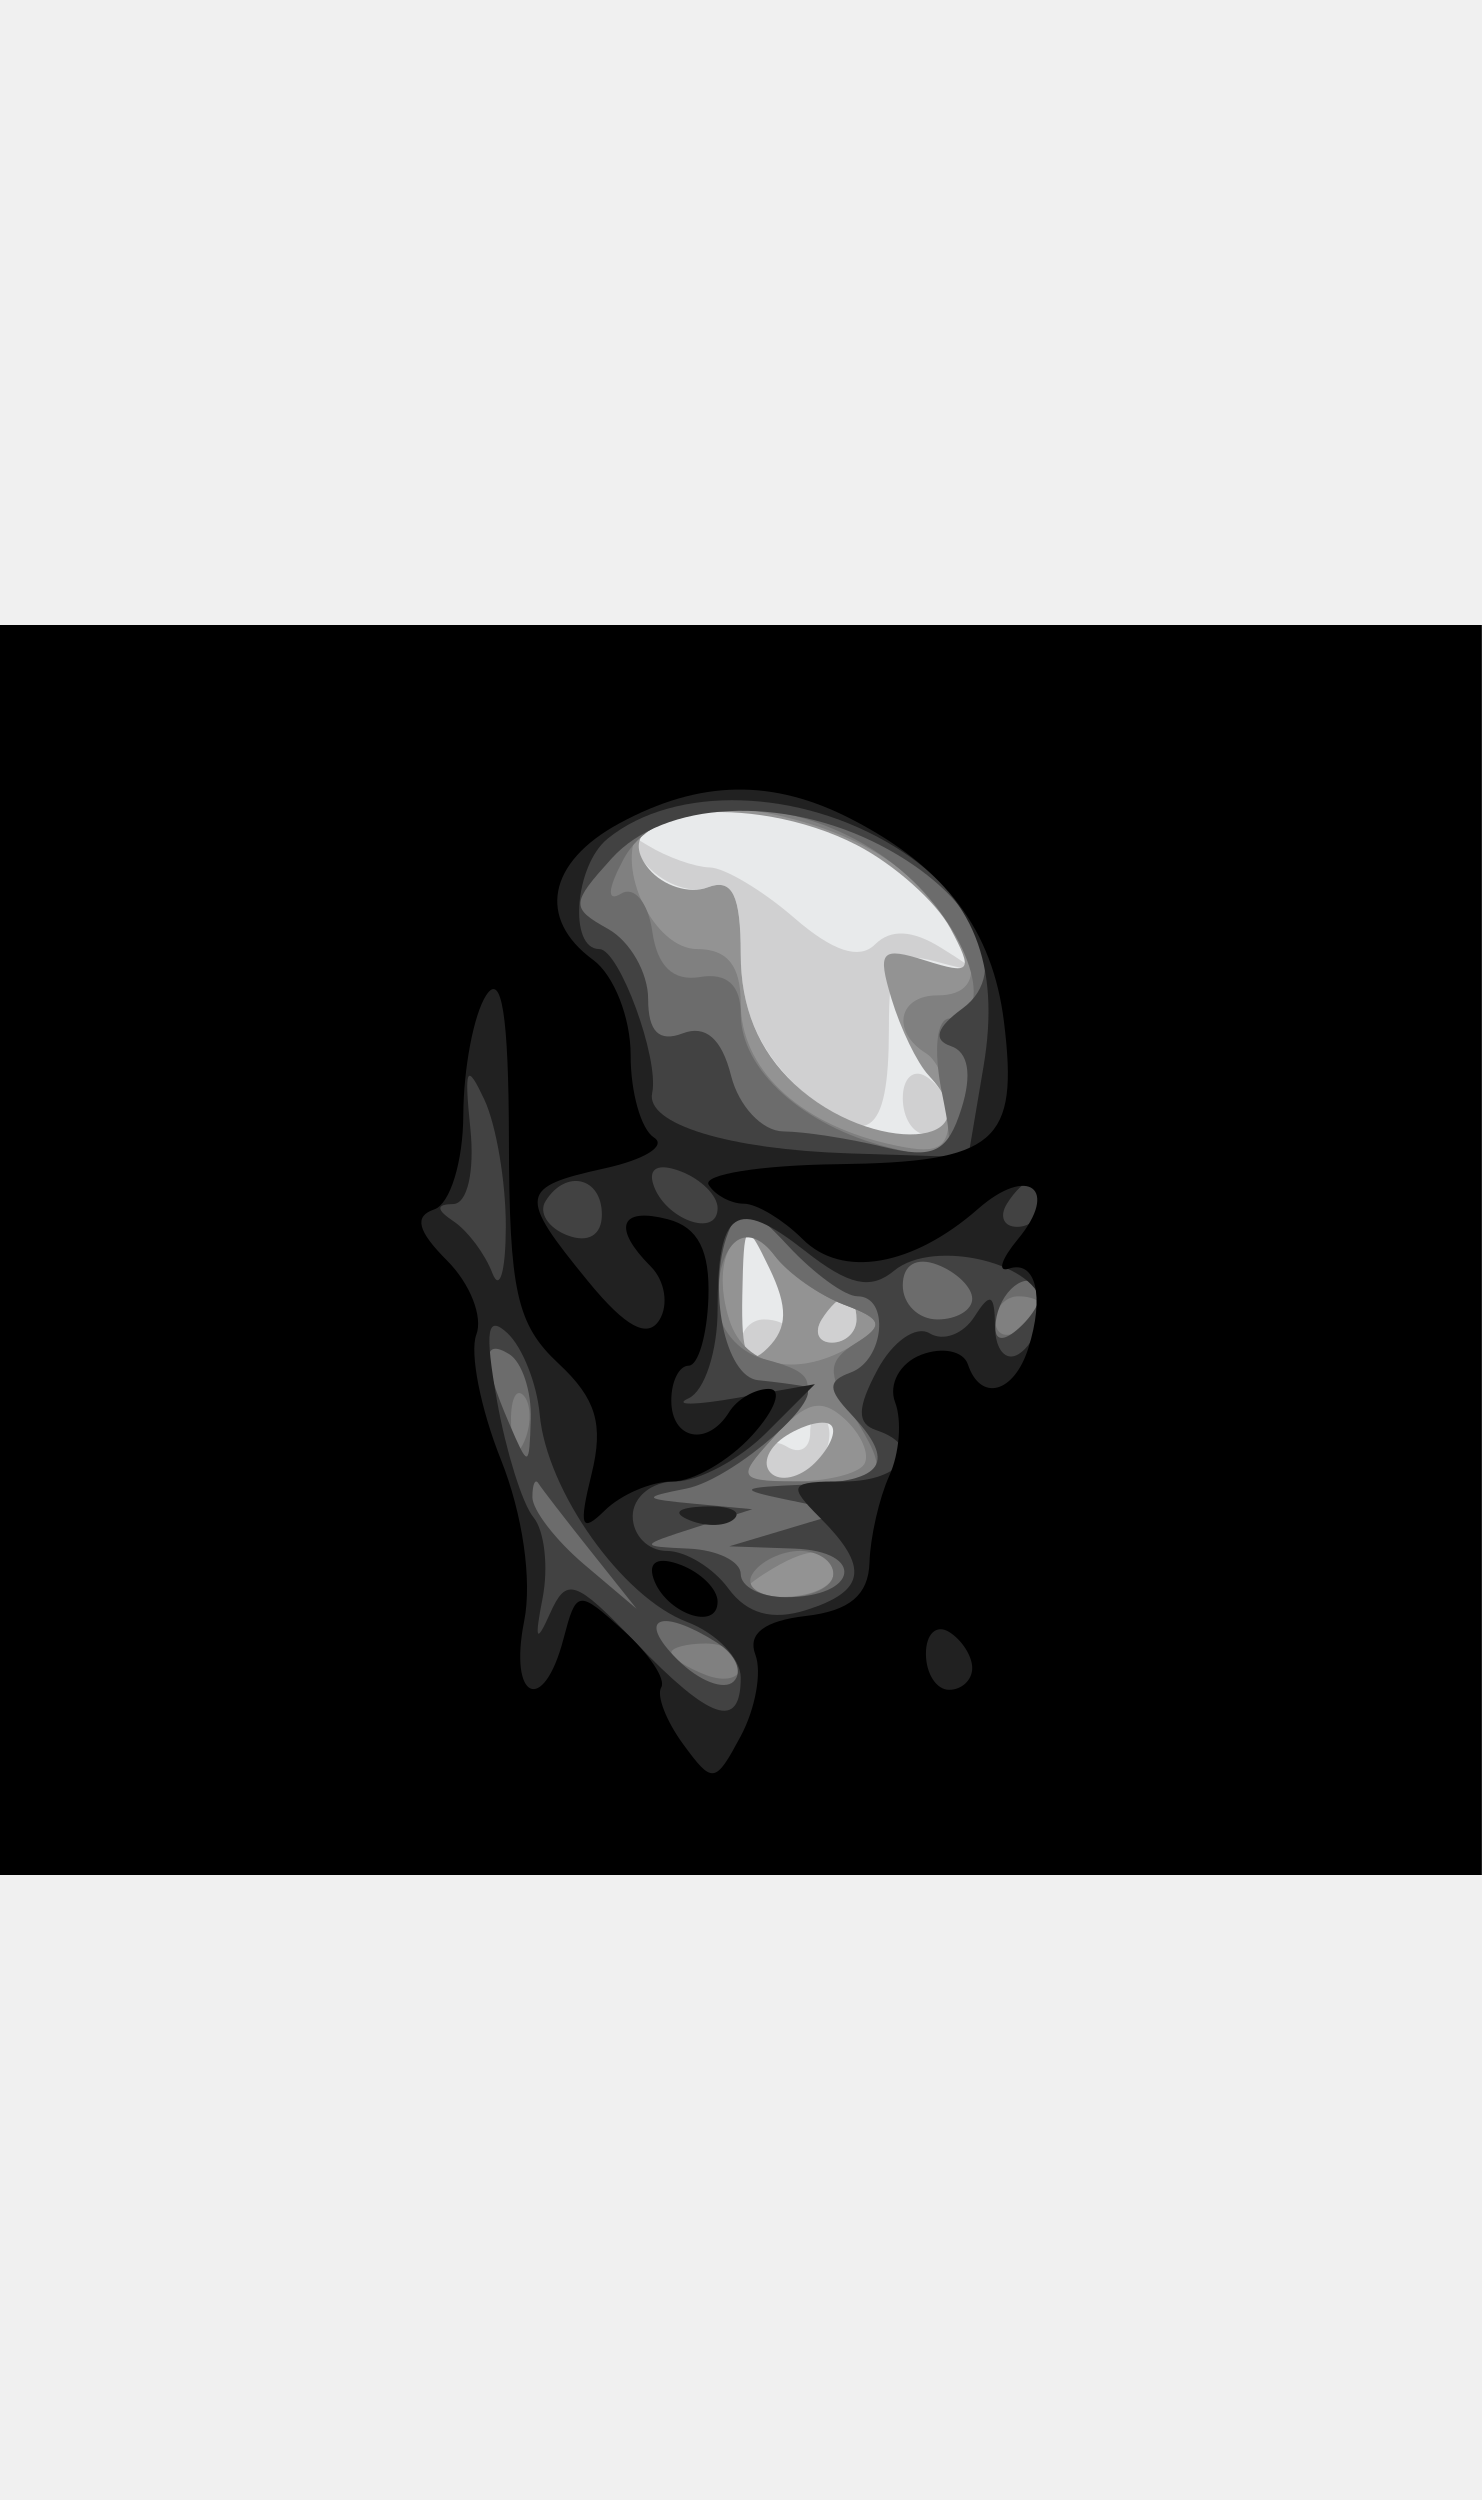
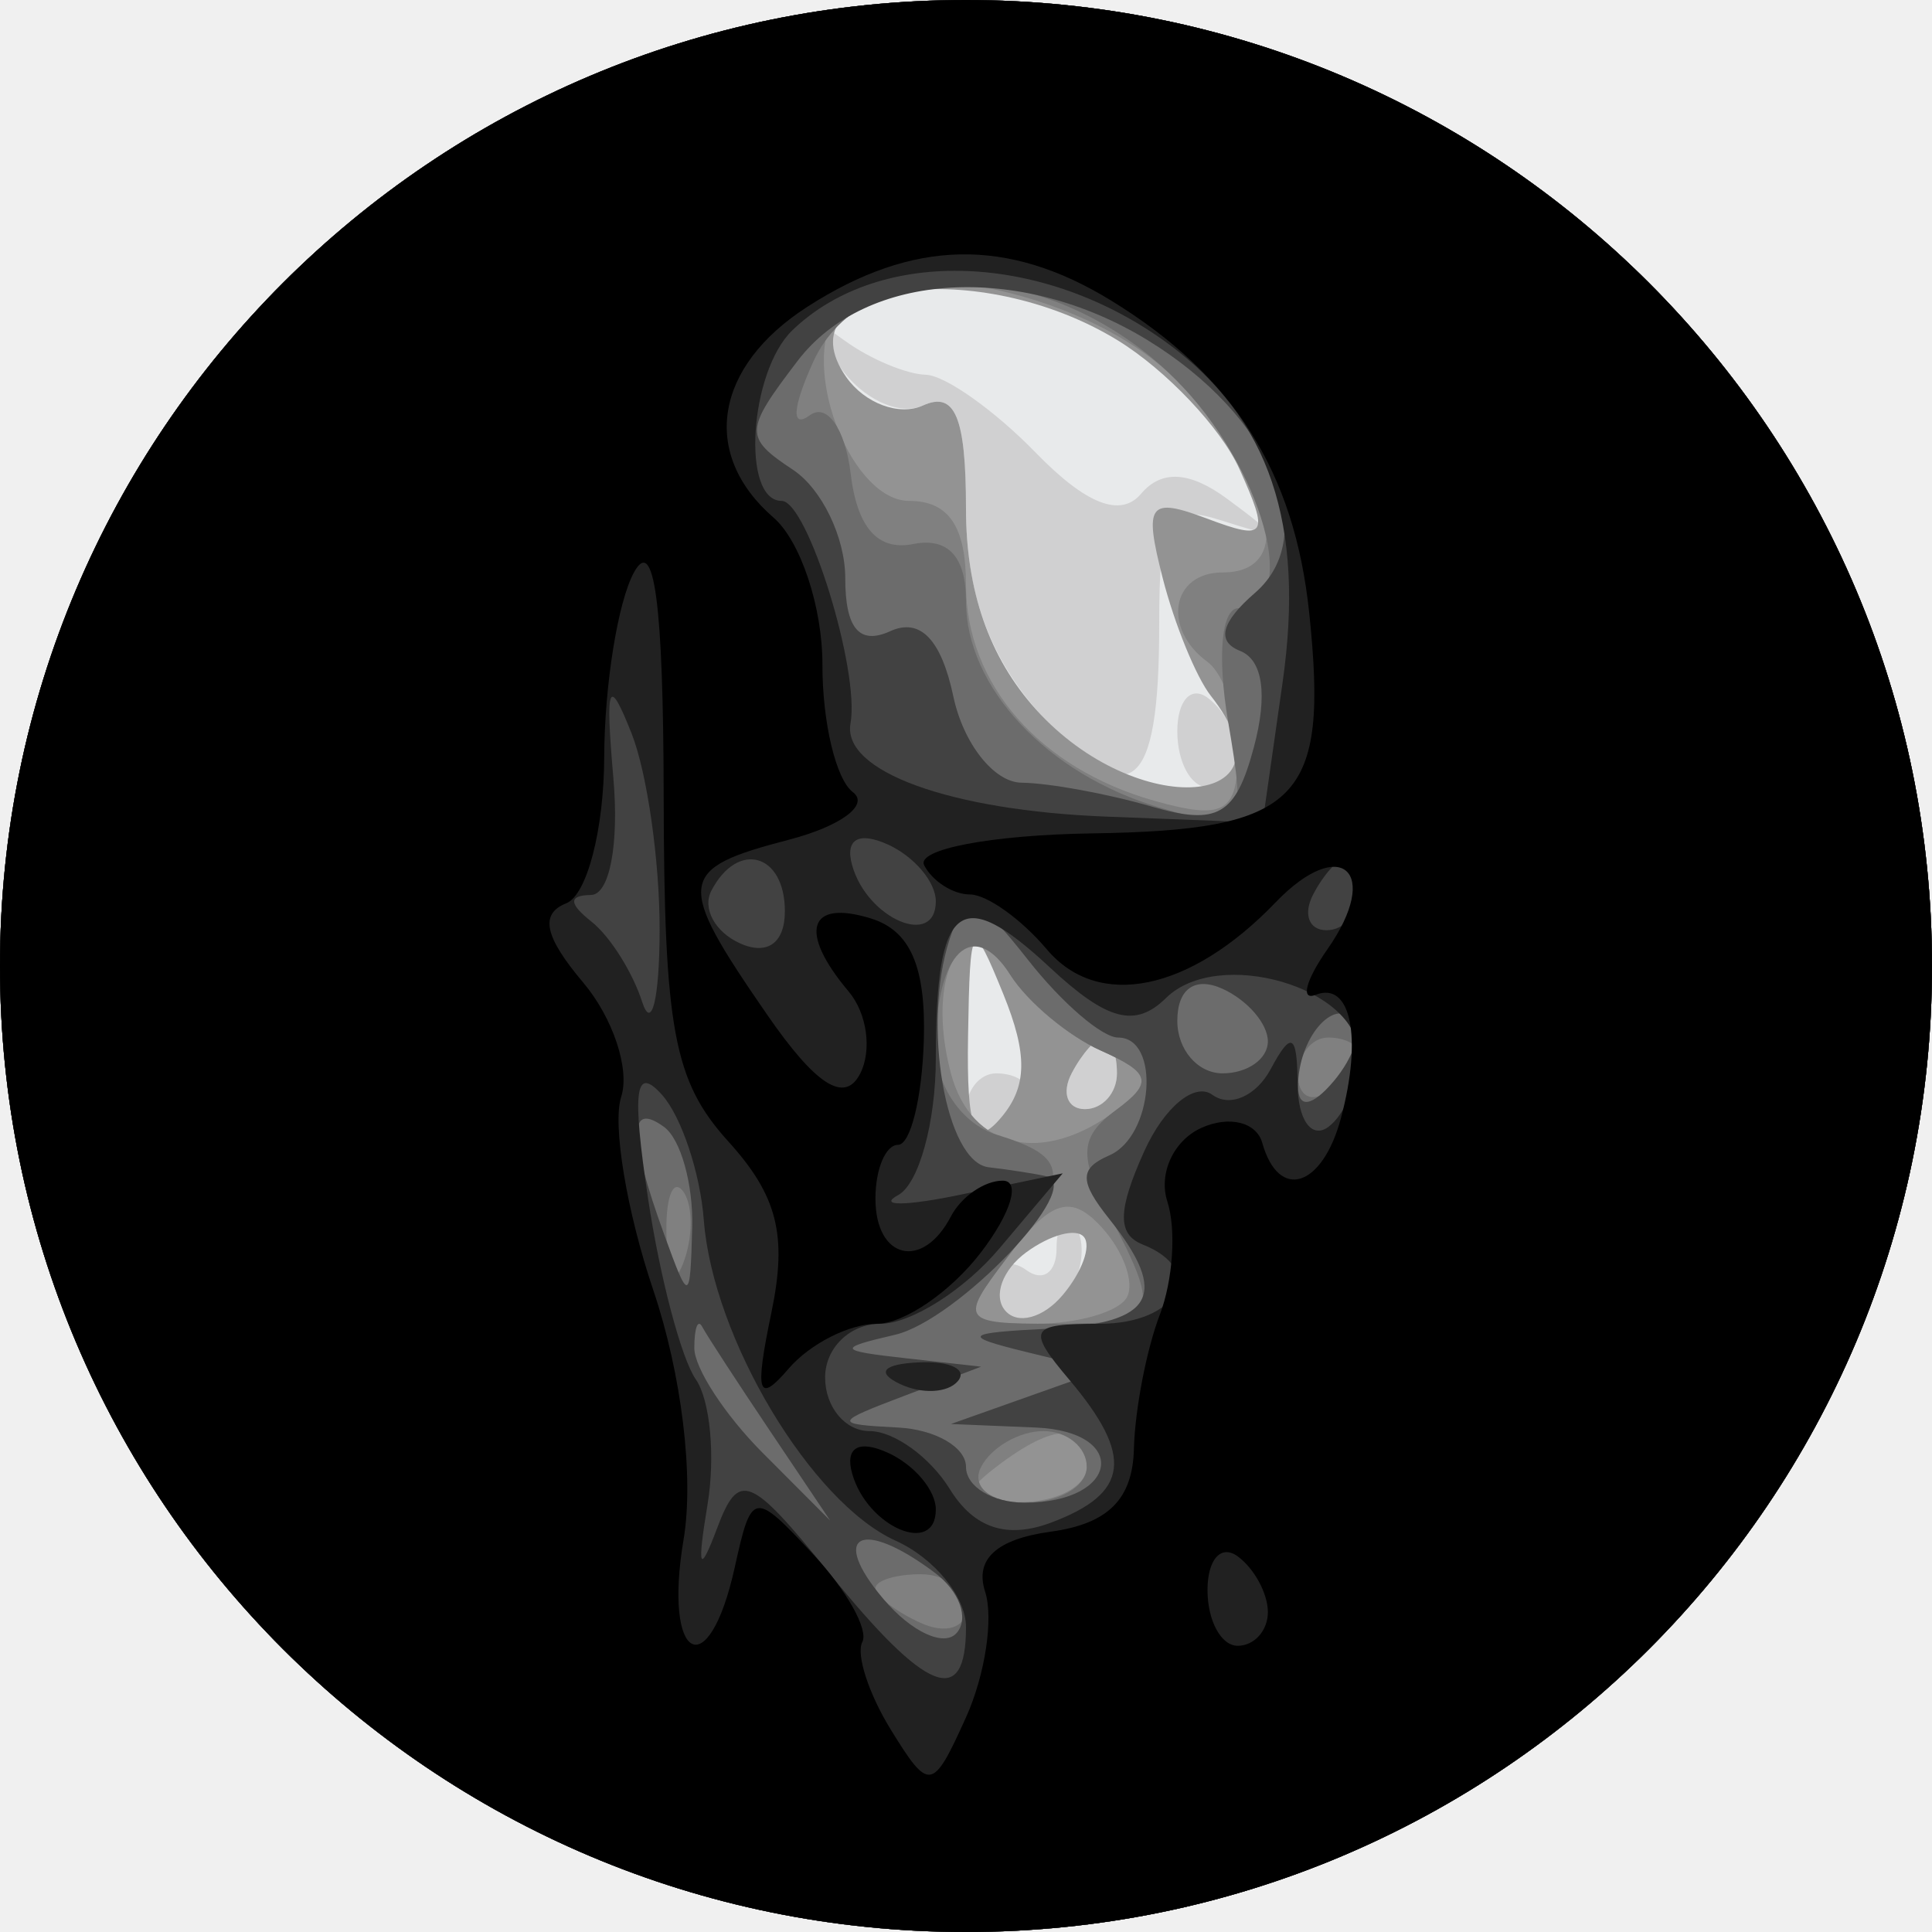
- <svg xmlns="http://www.w3.org/2000/svg" width="32" height="54" viewBox="0 0 64 54" fill="none">
-   <path fill-rule="evenodd" clip-rule="evenodd" d="M0 27V54H32H64V27V0H32H0V27Z" fill="#D0D0D1" />
-   <path fill-rule="evenodd" clip-rule="evenodd" d="M0 27V54H32H64V27V0H32H0V27ZM30.665 10.474C31.306 10.488 32.946 11.469 34.311 12.653C35.977 14.099 37.124 14.476 37.8 13.8C38.476 13.124 39.414 13.171 40.654 13.944C42.378 15.02 42.365 15.059 40.45 14.544C38.671 14.065 38.4 14.451 38.4 17.463C38.4 22.162 37.455 22.776 34.496 19.996C32.775 18.379 32 16.586 32 14.219C32 11.656 31.638 10.925 30.573 11.334C29.788 11.635 28.551 11.146 27.823 10.249C26.696 8.858 26.722 8.752 28 9.532C28.825 10.035 30.024 10.459 30.665 10.474ZM41 21.059C41 21.577 40.55 22 40 22C39.45 22 39 21.298 39 20.441C39 19.584 39.45 19.16 40 19.5C40.55 19.84 41 20.541 41 21.059ZM37 30C37 30.55 36.523 31 35.941 31C35.359 31 35.16 30.55 35.5 30C35.84 29.45 36.316 29 36.559 29C36.802 29 37 29.45 37 30ZM34 30.441C34 30.684 33.55 31.16 33 31.5C32.45 31.84 32 31.641 32 31.059C32 30.477 32.45 30 33 30C33.55 30 34 30.198 34 30.441ZM35.541 35.933C34.691 37.309 33 37.314 33 35.941C33 35.359 33.45 35.16 34 35.5C34.55 35.84 35 35.566 35 34.892C35 34.218 35.27 33.937 35.6 34.267C35.93 34.597 35.904 35.347 35.541 35.933Z" fill="#E8EAEB" />
-   <path fill-rule="evenodd" clip-rule="evenodd" d="M0 27V54H32H64V27V0H32H0V27ZM37.02 9.51C38.626 10.341 40.443 11.959 41.056 13.105C42.059 14.98 41.952 15.12 39.987 14.496C38.057 13.883 37.885 14.076 38.514 16.151C38.905 17.443 39.624 18.927 40.112 19.45C43.066 22.611 37.653 22.962 34.314 19.826C32.767 18.372 32 16.514 32 14.219C32 11.656 31.638 10.925 30.573 11.334C29.788 11.635 28.645 11.277 28.031 10.538C25.831 7.887 32.423 7.133 37.02 9.51ZM33.167 31.233C32.278 32.122 32.016 31.58 32.068 28.95C32.131 25.71 32.202 25.639 33.235 27.783C34.048 29.47 34.031 30.369 33.167 31.233ZM37 30C37 30.55 36.523 31 35.941 31C35.359 31 35.16 30.55 35.5 30C35.84 29.45 36.316 29 36.559 29C36.802 29 37 29.45 37 30ZM35.2 36.2C34.558 36.842 33.701 37.035 33.296 36.629C32.89 36.223 33.207 35.49 34 35C34.793 34.51 35.65 34.317 35.904 34.571C36.159 34.825 35.842 35.558 35.2 36.2Z" fill="#939393" />
-   <path fill-rule="evenodd" clip-rule="evenodd" d="M0 27V54H32H64V27V0H32H0V27ZM38.923 10.589C42.201 13.347 42.974 16 40.5 16C38.802 16 38.489 17.566 40 18.5C40.55 18.84 41 20 41 21.078C41 22.708 40.537 22.928 38.25 22.385C34.438 21.479 32 19.123 32 16.345C32 14.715 31.426 14 30.117 14C28.264 14 26.57 10.506 27.607 8.826C28.789 6.914 35.866 8.016 38.923 10.589ZM36.472 29.366C38.126 29.988 38.206 30.258 36.972 31.038C34.546 32.572 32.175 32.126 31.503 30.009C30.623 27.238 31.959 25.235 33.403 27.16C34.006 27.965 35.387 28.958 36.472 29.366ZM37.336 36.25C37.086 36.663 35.714 37 34.286 37C31.779 37 31.75 36.934 33.448 35.057C34.826 33.535 35.486 33.372 36.498 34.307C37.209 34.963 37.586 35.837 37.336 36.25ZM36 41C36 41.55 34.987 41.993 33.75 41.985C31.931 41.972 31.787 41.784 33 41C34.939 39.747 36 39.747 36 41Z" fill="#808080" />
-   <path fill-rule="evenodd" clip-rule="evenodd" d="M0 27V54H32H64V27V0H32H0V27ZM38.923 10.589C41.836 13.04 43.134 17 41.025 17C40.465 17 40.318 18.339 40.679 20.147C41.292 23.209 41.23 23.275 38.404 22.569C34.695 21.643 32 19.216 32 16.801C32 15.557 31.403 15.013 30.25 15.206C29.079 15.403 28.394 14.751 28.179 13.235C28.002 11.99 27.394 11.256 26.829 11.606C26.205 11.991 26.247 11.406 26.935 10.121C28.624 6.966 34.91 7.212 38.923 10.589ZM36.472 29.366C38.122 29.987 38.204 30.257 36.972 31.023C35.762 31.776 35.722 32.298 36.75 33.956C38.512 36.798 38.385 37 34.845 37C31.852 37 31.775 36.906 33.345 35.171C35.476 32.816 35.429 32.346 33 31.71C31.873 31.416 31 30.346 31 29.26C31 26.61 32.235 25.609 33.473 27.256C34.038 28.008 35.387 28.958 36.472 29.366ZM45 29.441C45 29.684 44.55 30.16 44 30.5C43.45 30.84 43 30.641 43 30.059C43 29.477 43.45 29 44 29C44.55 29 45 29.198 45 29.441ZM22.683 35.188C22.364 35.985 22.127 35.748 22.079 34.583C22.036 33.529 22.272 32.939 22.604 33.271C22.936 33.603 22.972 34.466 22.683 35.188ZM36 41C36 41.55 35.073 42 33.941 42C32.809 42 32.16 41.55 32.5 41C32.84 40.45 33.766 40 34.559 40C35.352 40 36 40.45 36 41ZM32 44.969C32 45.501 31.325 45.678 30.5 45.362C29.675 45.045 29 44.609 29 44.393C29 44.177 29.675 44 30.5 44C31.325 44 32 44.436 32 44.969Z" fill="#6C6C6C" />
-   <path fill-rule="evenodd" clip-rule="evenodd" d="M0 27V54H32H64V27V0H32H0V27ZM38.02 9.51C42.117 11.629 43.789 14.95 41.574 16.57C40.452 17.39 40.288 17.929 41.08 18.193C41.835 18.445 42 19.424 41.534 20.892C40.932 22.789 40.335 23.081 38.152 22.544C36.693 22.186 34.753 21.886 33.841 21.877C32.929 21.869 31.912 20.784 31.581 19.466C31.18 17.87 30.482 17.261 29.49 17.642C28.468 18.035 28 17.568 28 16.157C28 15.025 27.222 13.664 26.271 13.132C24.646 12.223 24.656 12.038 26.426 10.082C28.689 7.581 33.802 7.329 38.02 9.51ZM37.039 29C38.452 29 38.21 31.756 36.75 32.292C35.75 32.658 35.75 33.015 36.75 34.075C38.748 36.193 38.227 36.99 34.75 37.136C31.922 37.255 31.825 37.339 34 37.789L36.5 38.305L34 39.053L31.5 39.801L34.309 39.9C37.423 40.011 37.075 42 33.941 42C32.873 42 32 41.55 32 41C32 40.45 30.988 39.955 29.75 39.9C27.591 39.805 27.602 39.768 30 39L32.5 38.199L30 37.963C27.749 37.751 27.714 37.686 29.646 37.308C31.719 36.902 35.984 33.129 34.655 32.875C34.295 32.806 33.438 32.694 32.75 32.625C31.326 32.483 30.54 28.64 31.45 26.27C31.973 24.907 32.339 24.987 34.068 26.843C35.173 28.029 36.51 29 37.039 29ZM42 29.107C42 29.598 41.325 30 40.5 30C39.675 30 39 29.339 39 28.531C39 27.637 39.586 27.288 40.5 27.638C41.325 27.955 42 28.616 42 29.107ZM44.183 30.217C43.466 30.934 43 30.993 43 30.367C43 29.032 44.183 27.849 44.85 28.517C45.134 28.801 44.834 29.566 44.183 30.217ZM22.93 34.309C22.862 36.421 22.829 36.428 22 34.5C20.817 31.748 20.817 30.769 22 31.5C22.55 31.84 22.968 33.104 22.93 34.309ZM25.511 40L27.5 42.5L25.25 40.595C24.012 39.547 23 38.235 23 37.678C23 37.122 23.117 36.854 23.261 37.083C23.404 37.313 24.417 38.625 25.511 40ZM30.971 43.961C31.78 44.473 32.107 45.226 31.697 45.636C31.288 46.046 30.192 45.62 29.262 44.69C27.455 42.883 28.536 42.421 30.971 43.961Z" fill="#424242" />
-   <path fill-rule="evenodd" clip-rule="evenodd" d="M0 27V54H32H64V27V0H32H0V27ZM38.715 9.619C42.054 11.701 43.234 14.656 42.488 19.071L41.825 22.993L36.663 22.825C31.47 22.656 27.888 21.557 28.174 20.22C28.49 18.742 26.75 14 25.892 14C24.55 14 24.821 10.39 26.25 9.23C29.152 6.874 34.585 7.044 38.715 9.619ZM21.851 26C21.846 27.925 21.585 28.825 21.271 28C20.957 27.175 20.205 26.169 19.6 25.765C18.835 25.254 18.828 25.026 19.577 25.015C20.192 25.007 20.51 23.606 20.319 21.75C20.047 19.105 20.159 18.873 20.922 20.5C21.438 21.6 21.856 24.075 21.851 26ZM31 25.19C31 26.505 28.727 25.682 28.229 24.187C27.985 23.456 28.443 23.233 29.416 23.606C30.287 23.941 31 24.653 31 25.19ZM26 25.469C26 26.361 25.413 26.712 24.506 26.364C23.684 26.048 23.26 25.388 23.565 24.895C24.437 23.483 26 23.851 26 25.469ZM45 25C45 25.55 44.523 26 43.941 26C43.359 26 43.16 25.55 43.5 25C43.84 24.45 44.316 24 44.559 24C44.802 24 45 24.45 45 25ZM38.628 27.893C40.357 26.459 45 27.6 45 29.46C45 30.242 44.55 31.16 44 31.5C43.45 31.84 42.993 31.304 42.985 30.309C42.973 28.891 42.781 28.798 42.096 29.878C41.616 30.636 40.746 30.961 40.162 30.6C39.578 30.239 38.563 30.948 37.907 32.174C37.02 33.831 37.007 34.502 37.857 34.786C39.986 35.495 39.016 37 36.429 37C34.091 37 34 37.143 35.429 38.571C37.561 40.704 37.405 41.737 34.826 42.555C33.359 43.021 32.267 42.717 31.466 41.623C30.813 40.73 29.617 40 28.806 40C27.996 40 27.333 39.325 27.333 38.5C27.333 37.675 28.158 37 29.167 37C30.175 37 31.946 36.054 33.102 34.898L35.204 32.796L31.852 33.386C30.008 33.711 29.063 33.719 29.75 33.405C30.438 33.091 31 31.371 31 29.583C31 25.227 31.793 24.692 34.775 27.038C36.675 28.533 37.609 28.74 38.628 27.893ZM23.314 34.098C23.614 37.406 26.873 42.001 29.675 43.066C30.954 43.553 32 44.637 32 45.475C32 47.767 30.691 47.331 27.464 43.962C24.844 41.228 24.473 41.103 23.756 42.712C23.168 44.031 23.084 43.858 23.438 42.052C23.701 40.706 23.525 39.131 23.048 38.552C22.57 37.973 21.859 35.7 21.468 33.5C20.929 30.466 21.04 29.765 21.927 30.598C22.57 31.202 23.194 32.777 23.314 34.098ZM29.813 38.683C30.534 38.972 31.397 38.936 31.729 38.604C32.061 38.272 31.471 38.036 30.417 38.079C29.252 38.127 29.015 38.364 29.813 38.683Z" fill="#212121" />
-   <path fill-rule="evenodd" clip-rule="evenodd" d="M0 27V54H32H64V27V0H32H0V27ZM36.802 8.398C40.86 10.496 42.88 13.182 43.37 17.134C44.019 22.373 43.05 23.203 36.181 23.293C32.843 23.336 30.338 23.738 30.615 24.186C30.892 24.634 31.574 25 32.13 25C32.687 25 33.833 25.69 34.677 26.534C36.38 28.237 39.421 27.711 42.256 25.221C44.419 23.322 45.777 24.359 43.973 26.532C43.252 27.402 43.075 27.975 43.581 27.806C44.751 27.416 45.136 28.996 44.421 31.25C43.804 33.193 42.359 33.577 41.814 31.943C41.62 31.361 40.711 31.174 39.794 31.526C38.875 31.878 38.37 32.802 38.67 33.583C38.969 34.362 38.856 35.788 38.419 36.75C37.981 37.712 37.596 39.4 37.562 40.5C37.518 41.909 36.703 42.592 34.805 42.811C33.015 43.018 32.285 43.579 32.632 44.483C32.919 45.231 32.634 46.816 31.998 48.004C30.893 50.068 30.782 50.083 29.509 48.344C28.777 47.342 28.352 46.24 28.565 45.895C28.778 45.55 28.044 44.445 26.933 43.44C24.968 41.661 24.899 41.671 24.34 43.806C23.472 47.127 21.963 46.434 22.645 43.027C22.994 41.28 22.58 38.407 21.64 36.057C20.76 33.858 20.282 31.429 20.577 30.659C20.873 29.888 20.306 28.449 19.316 27.459C18.034 26.177 17.874 25.542 18.759 25.247C19.442 25.019 20.007 23.185 20.015 21.167C20.024 19.15 20.467 16.825 21 16C21.672 14.96 21.974 16.863 21.985 22.211C21.998 28.772 22.317 30.217 24.124 31.901C25.756 33.421 26.087 34.529 25.553 36.689C24.993 38.956 25.105 39.258 26.129 38.25C26.828 37.563 28.14 37 29.045 37C29.95 37 31.505 36.1 32.5 35C33.495 33.9 33.817 33 33.214 33C32.611 33 31.84 33.45 31.5 34C30.566 35.511 29 35.198 29 33.5C29 32.675 29.337 31.999 29.75 31.998C30.163 31.996 30.546 30.682 30.603 29.076C30.675 27.021 30.156 26.013 28.853 25.672C26.771 25.127 26.441 26.041 28.113 27.713C28.725 28.325 28.893 29.364 28.487 30.021C27.977 30.845 27.022 30.329 25.41 28.358C22.363 24.634 22.415 24.287 26.133 23.471C27.856 23.092 28.81 22.494 28.252 22.141C27.694 21.789 27.24 20.185 27.244 18.578C27.247 16.971 26.519 15.121 25.625 14.468C23.194 12.69 23.659 10.249 26.75 8.572C30.239 6.679 33.374 6.625 36.802 8.398ZM28.229 41.187C28.727 42.682 31 43.505 31 42.19C31 41.653 30.287 40.941 29.416 40.606C28.443 40.233 27.985 40.456 28.229 41.187ZM42 45.059C42 45.577 41.55 46 41 46C40.45 46 40 45.298 40 44.441C40 43.584 40.45 43.16 41 43.5C41.55 43.84 42 44.541 42 45.059Z" fill="black" />
+ <svg xmlns="http://www.w3.org/2000/svg" width="64" height="64" viewBox="0 0 64 64" fill="none">
+   <g clip-path="url(#clip0_1_2)">
+     <path fill-rule="evenodd" clip-rule="evenodd" d="M0 32V64H32H64V32V0H32H0V32Z" fill="#D0D0D1" />
+     <path fill-rule="evenodd" clip-rule="evenodd" d="M0 32V64H32H64V32V0H32H0V32ZM30.665 12.414C31.306 12.43 32.946 13.593 34.311 14.996C35.977 16.71 37.124 17.157 37.8 16.356C38.476 15.554 39.414 15.61 40.654 16.526C42.378 17.802 42.365 17.848 40.45 17.237C38.671 16.67 38.4 17.127 38.4 20.697C38.4 26.266 37.455 26.994 34.496 23.699C32.775 21.782 32 19.657 32 16.852C32 13.815 31.638 12.948 30.573 13.433C29.788 13.79 28.551 13.21 27.823 12.147C26.696 10.498 26.722 10.373 28 11.297C28.825 11.893 30.024 12.396 30.665 12.414ZM41 24.959C41 25.573 40.55 26.074 40 26.074C39.45 26.074 39 25.242 39 24.226C39 23.211 39.45 22.708 40 23.111C40.55 23.514 41 24.345 41 24.959ZM37 35.556C37 36.207 36.523 36.741 35.941 36.741C35.359 36.741 35.16 36.207 35.5 35.556C35.84 34.904 36.316 34.37 36.559 34.37C36.802 34.37 37 34.904 37 35.556ZM34 36.078C34 36.366 33.55 36.93 33 37.333C32.45 37.736 32 37.5 32 36.811C32 36.121 32.45 35.556 33 35.556C33.55 35.556 34 35.79 34 36.078ZM35.541 42.587C34.691 44.218 33 44.224 33 42.597C33 41.907 33.45 41.671 34 42.074C34.55 42.477 35 42.152 35 41.353C35 40.555 35.27 40.222 35.6 40.613C35.93 41.004 35.904 41.893 35.541 42.587Z" fill="#E8EAEB" />
+     <path fill-rule="evenodd" clip-rule="evenodd" d="M0 32V64H32H64V32V0H32H0V32ZM37.02 11.271C38.626 12.256 40.443 14.174 41.056 15.532C42.059 17.754 41.952 17.92 39.987 17.18C38.057 16.454 37.885 16.683 38.514 19.142C38.905 20.673 39.624 22.432 40.112 23.052C43.066 26.798 37.653 27.214 34.314 23.497C32.767 21.774 32 19.572 32 16.852C32 13.815 31.638 12.948 30.573 13.433C29.788 13.79 28.645 13.365 28.031 12.489C25.831 9.348 32.423 8.454 37.02 11.271ZM33.167 37.017C32.278 38.071 32.016 37.428 32.068 34.311C32.131 30.471 32.202 30.387 33.235 32.928C34.048 34.927 34.031 35.993 33.167 37.017ZM37 35.556C37 36.207 36.523 36.741 35.941 36.741C35.359 36.741 35.16 36.207 35.5 35.556C35.84 34.904 36.316 34.37 36.559 34.37C36.802 34.37 37 34.904 37 35.556ZM35.2 42.904C34.558 43.665 33.701 43.893 33.296 43.412C32.89 42.931 33.207 42.062 34 41.481C34.793 40.901 35.65 40.672 35.904 40.973C36.159 41.274 35.842 42.143 35.2 42.904Z" fill="#939393" />
+     <path fill-rule="evenodd" clip-rule="evenodd" d="M0 32V64H32H64V32V0H32H0V32ZM38.923 12.55C42.201 15.819 42.974 18.963 40.5 18.963C38.802 18.963 38.489 20.819 40 21.926C40.55 22.329 41 23.704 41 24.981C41 26.913 40.537 27.174 38.25 26.53C34.438 25.457 32 22.664 32 19.372C32 17.44 31.426 16.593 30.117 16.593C28.264 16.593 26.57 12.452 27.607 10.46C28.789 8.194 35.866 9.5 38.923 12.55ZM36.472 34.804C38.126 35.541 38.206 35.861 36.972 36.786C34.546 38.604 32.175 38.075 31.503 35.566C30.623 32.282 31.959 29.908 33.403 32.19C34.006 33.144 35.387 34.321 36.472 34.804ZM37.336 42.963C37.086 43.452 35.714 43.852 34.286 43.852C31.779 43.852 31.75 43.774 33.448 41.549C34.826 39.745 35.486 39.552 36.498 40.66C37.209 41.438 37.586 42.474 37.336 42.963ZM36 48.593C36 49.244 34.987 49.77 33.75 49.76C31.931 49.745 31.787 49.522 33 48.593C34.939 47.108 36 47.108 36 48.593Z" fill="#808080" />
+     <path fill-rule="evenodd" clip-rule="evenodd" d="M0 32V64H32H64V32V0H32H0V32ZM38.923 12.55C41.836 15.455 43.134 20.148 41.025 20.148C40.465 20.148 40.318 21.735 40.679 23.878C41.292 27.507 41.23 27.585 38.404 26.748C34.695 25.651 32 22.774 32 19.912C32 18.438 31.403 17.793 30.25 18.022C29.079 18.255 28.394 17.483 28.179 15.686C28.002 14.21 27.394 13.34 26.829 13.755C26.205 14.212 26.247 13.518 26.935 11.995C28.624 8.256 34.91 8.548 38.923 12.55ZM36.472 34.804C38.122 35.54 38.204 35.86 36.972 36.768C35.762 37.66 35.722 38.279 36.75 40.244C38.512 43.612 38.385 43.852 34.845 43.852C31.852 43.852 31.775 43.74 33.345 41.684C35.476 38.893 35.429 38.336 33 37.582C31.873 37.234 31 35.966 31 34.678C31 31.538 32.235 30.351 33.473 32.303C34.038 33.195 35.387 34.321 36.472 34.804ZM45 34.893C45 35.181 44.55 35.745 44 36.148C43.45 36.551 43 36.315 43 35.626C43 34.936 43.45 34.37 44 34.37C44.55 34.37 45 34.605 45 34.893ZM22.683 41.704C22.364 42.649 22.127 42.368 22.079 40.987C22.036 39.738 22.272 39.039 22.604 39.432C22.936 39.826 22.972 40.849 22.683 41.704ZM36 48.593C36 49.244 35.073 49.778 33.941 49.778C32.809 49.778 32.16 49.244 32.5 48.593C32.84 47.941 33.766 47.407 34.559 47.407C35.352 47.407 36 47.941 36 48.593ZM32 53.297C32 53.927 31.325 54.137 30.5 53.762C29.675 53.387 29 52.87 29 52.614C29 52.358 29.675 52.148 30.5 52.148C31.325 52.148 32 52.665 32 53.297Z" fill="#6C6C6C" />
+     <path fill-rule="evenodd" clip-rule="evenodd" d="M0 32V64H32H64V32V0H32H0V32ZM38.02 11.271C42.117 13.783 43.789 17.718 41.574 19.639C40.452 20.61 40.288 21.249 41.08 21.562C41.835 21.861 42 23.021 41.534 24.761C40.932 27.009 40.335 27.355 38.152 26.719C36.693 26.294 34.753 25.939 33.841 25.928C32.929 25.919 31.912 24.633 31.581 23.071C31.18 21.179 30.482 20.457 29.49 20.909C28.468 21.375 28 20.821 28 19.149C28 17.807 27.222 16.194 26.271 15.564C24.646 14.486 24.656 14.267 26.426 11.949C28.689 8.985 33.802 8.686 38.02 11.271ZM37.039 34.37C38.452 34.37 38.21 37.637 36.75 38.272C35.75 38.706 35.75 39.129 36.75 40.385C38.748 42.895 38.227 43.84 34.75 44.013C31.922 44.154 31.825 44.254 34 44.787L36.5 45.398L34 46.285L31.5 47.172L34.309 47.289C37.423 47.42 37.075 49.778 33.941 49.778C32.873 49.778 32 49.244 32 48.593C32 47.941 30.988 47.354 29.75 47.289C27.591 47.176 27.602 47.132 30 46.222L32.5 45.273L30 44.993C27.749 44.742 27.714 44.665 29.646 44.217C31.719 43.736 35.984 39.264 34.655 38.963C34.295 38.881 33.438 38.748 32.75 38.667C31.326 38.498 30.54 33.944 31.45 31.135C31.973 29.519 32.339 29.614 34.068 31.814C35.173 33.22 36.51 34.37 37.039 34.37ZM42 34.497C42 35.079 41.325 35.556 40.5 35.556C39.675 35.556 39 34.772 39 33.815C39 32.755 39.586 32.341 40.5 32.756C41.325 33.132 42 33.915 42 34.497ZM44.183 35.813C43.466 36.663 43 36.732 43 35.99C43 34.408 44.183 33.006 44.85 33.798C45.134 34.135 44.834 35.041 44.183 35.813ZM22.93 40.663C22.862 43.166 22.829 43.174 22 40.889C20.817 37.627 20.817 36.467 22 37.333C22.55 37.736 22.968 39.234 22.93 40.663ZM25.511 47.407L27.5 50.37L25.25 48.113C24.012 46.87 23 45.316 23 44.655C23 43.996 23.117 43.679 23.261 43.95C23.404 44.223 24.417 45.778 25.511 47.407ZM30.971 52.102C31.78 52.709 32.107 53.601 31.697 54.087C31.288 54.573 30.192 54.068 29.262 52.966C27.455 50.824 28.536 50.277 30.971 52.102Z" fill="#424242" />
+     <path fill-rule="evenodd" clip-rule="evenodd" d="M0 32V64H32H64V32V0H32H0V32ZM38.715 11.4C42.054 13.868 43.234 17.37 42.488 22.603L41.825 27.251L36.663 27.052C31.47 26.852 27.888 25.549 28.174 23.964C28.49 22.213 26.75 16.593 25.892 16.593C24.55 16.593 24.821 12.314 26.25 10.939C29.152 8.147 34.585 8.348 38.715 11.4ZM21.851 30.815C21.846 33.096 21.585 34.163 21.271 33.185C20.957 32.207 20.205 31.015 19.6 30.536C18.835 29.931 18.828 29.66 19.577 29.647C20.192 29.638 20.51 27.977 20.319 25.778C20.047 22.643 20.159 22.368 20.922 24.296C21.438 25.6 21.856 28.533 21.851 30.815ZM31 29.855C31 31.413 28.727 30.438 28.229 28.666C27.985 27.8 28.443 27.535 29.416 27.977C30.287 28.375 31 29.218 31 29.855ZM26 30.186C26 31.243 25.413 31.659 24.506 31.246C23.684 30.872 23.26 30.09 23.565 29.505C24.437 27.832 26 28.268 26 30.186ZM45 29.63C45 30.282 44.523 30.815 43.941 30.815C43.359 30.815 43.16 30.282 43.5 29.63C43.84 28.978 44.316 28.444 44.559 28.444C44.802 28.444 45 28.978 45 29.63ZM38.628 33.058C40.357 31.359 45 32.711 45 34.916C45 35.842 44.55 36.93 44 37.333C43.45 37.736 42.993 37.101 42.985 35.922C42.973 34.241 42.781 34.131 42.096 35.411C41.616 36.309 40.746 36.694 40.162 36.267C39.578 35.839 38.563 36.679 37.907 38.132C37.02 40.096 37.007 40.891 37.857 41.228C39.986 42.068 39.016 43.852 36.429 43.852C34.091 43.852 34 44.021 35.429 45.714C37.561 48.242 37.405 49.466 34.826 50.436C33.359 50.988 32.267 50.628 31.466 49.331C30.813 48.273 29.617 47.407 28.806 47.407C27.996 47.407 27.333 46.607 27.333 45.63C27.333 44.652 28.158 43.852 29.167 43.852C30.175 43.852 31.946 42.731 33.102 41.361L35.204 38.869L31.852 39.569C30.008 39.954 29.063 39.963 29.75 39.591C30.438 39.219 31 37.18 31 35.061C31 29.899 31.793 29.265 34.775 32.045C36.675 33.817 37.609 34.062 38.628 33.058ZM23.314 40.412C23.614 44.333 26.873 49.779 29.675 51.041C30.954 51.618 32 52.903 32 53.896C32 56.613 30.691 56.096 27.464 52.103C24.844 48.863 24.473 48.715 23.756 50.622C23.168 52.185 23.084 51.98 23.438 49.839C23.701 48.244 23.525 46.377 23.048 45.691C22.57 45.005 21.859 42.311 21.468 39.704C20.929 36.108 21.04 35.277 21.927 36.264C22.57 36.98 23.194 38.847 23.314 40.412ZM29.813 45.846C30.534 46.189 31.397 46.146 31.729 45.753C32.061 45.359 31.471 45.08 30.417 45.131C29.252 45.188 29.015 45.468 29.813 45.846Z" fill="#212121" />
+     <path fill-rule="evenodd" clip-rule="evenodd" d="M0 32V64H32H64V32V0H32H0V32ZM36.802 9.953C40.86 12.44 42.88 15.623 43.37 20.307C44.019 26.516 43.05 27.5 36.181 27.607C32.843 27.657 30.338 28.134 30.615 28.665C30.892 29.196 31.574 29.63 32.13 29.63C32.687 29.63 33.833 30.447 34.677 31.448C36.38 33.466 39.421 32.843 42.256 29.892C44.419 27.641 45.777 28.87 43.973 31.445C43.252 32.476 43.075 33.156 43.581 32.955C44.751 32.493 45.136 34.366 44.421 37.037C43.804 39.34 42.359 39.795 41.814 37.858C41.62 37.169 40.711 36.947 39.794 37.364C38.875 37.781 38.37 38.876 38.67 39.802C38.969 40.725 38.856 42.415 38.419 43.556C37.981 44.696 37.596 46.696 37.562 48C37.518 49.67 36.703 50.479 34.805 50.739C33.015 50.984 32.285 51.649 32.632 52.721C32.919 53.607 32.634 55.486 31.998 56.894C30.893 59.34 30.782 59.358 29.509 57.297C28.777 56.109 28.352 54.803 28.565 54.394C28.778 53.985 28.044 52.676 26.933 51.484C24.968 49.376 24.899 49.388 24.34 51.918C23.472 55.854 21.963 55.033 22.645 50.995C22.994 48.924 22.58 45.519 21.64 42.734C20.76 40.128 20.282 37.249 20.577 36.337C20.873 35.423 20.306 33.717 19.316 32.544C18.034 31.025 17.874 30.272 18.759 29.922C19.442 29.652 20.007 27.479 20.015 25.087C20.024 22.696 20.467 19.941 21 18.963C21.672 17.73 21.974 19.986 21.985 26.324C21.998 34.1 22.317 35.813 24.124 37.809C25.756 39.61 26.087 40.923 25.553 43.483C24.993 46.17 25.105 46.528 26.129 45.333C26.828 44.519 28.14 43.852 29.045 43.852C29.95 43.852 31.505 42.785 32.5 41.481C33.495 40.178 33.817 39.111 33.214 39.111C32.611 39.111 31.84 39.644 31.5 40.296C30.566 42.087 29 41.716 29 39.704C29 38.726 29.337 37.925 29.75 37.924C30.163 37.921 30.546 36.364 30.603 34.46C30.675 32.025 30.156 30.83 28.853 30.426C26.771 29.78 26.441 30.863 28.113 32.845C28.725 33.57 28.893 34.802 28.487 35.58C27.977 36.557 27.022 35.946 25.41 33.609C22.363 29.196 22.415 28.785 26.133 27.817C27.856 27.368 28.81 26.66 28.252 26.241C27.694 25.824 27.24 23.923 27.244 22.018C27.247 20.114 26.519 17.921 25.625 17.147C23.194 15.04 23.659 12.147 26.75 10.159C30.239 7.916 33.374 7.852 36.802 9.953ZM28.229 48.814C28.727 50.586 31 51.562 31 50.003C31 49.367 30.287 48.523 29.416 48.126C28.443 47.684 27.985 47.948 28.229 48.814ZM42 53.403C42 54.017 41.55 54.519 41 54.519C40.45 54.519 40 53.687 40 52.671C40 51.655 40.45 51.153 41 51.556C41.55 51.959 42 52.789 42 53.403Z" fill="black" />
+   </g>
+   <defs>
+     <clipPath id="clip0_1_2">
+       <rect width="64" height="64" rx="32" fill="white" />
+     </clipPath>
+   </defs>
</svg>
